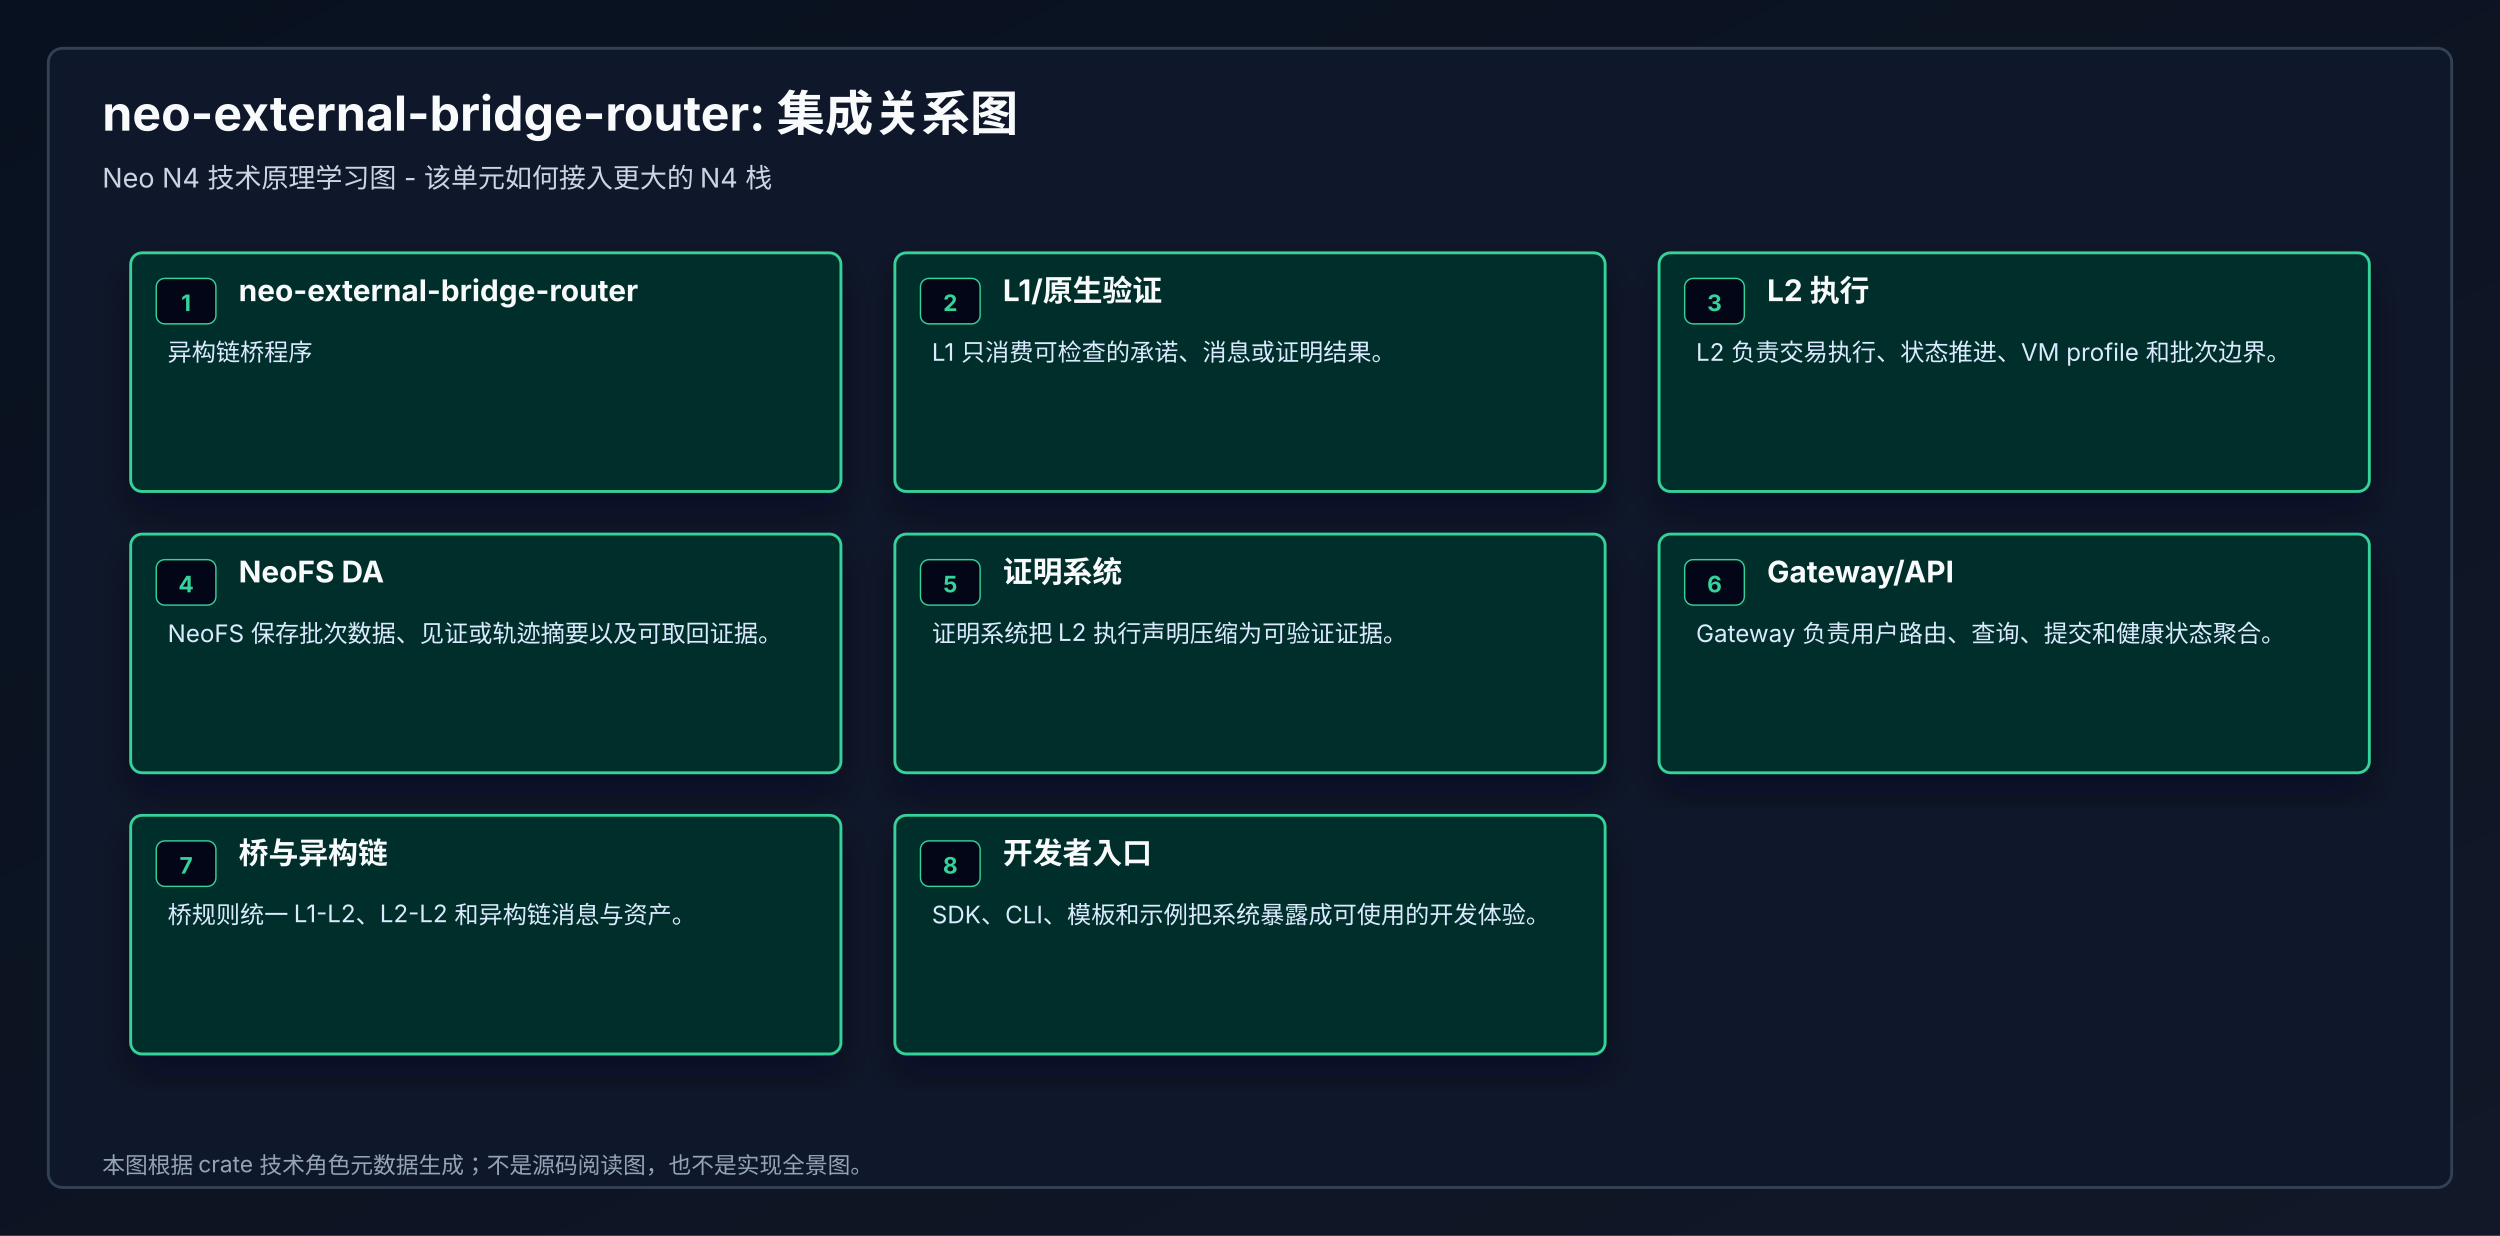
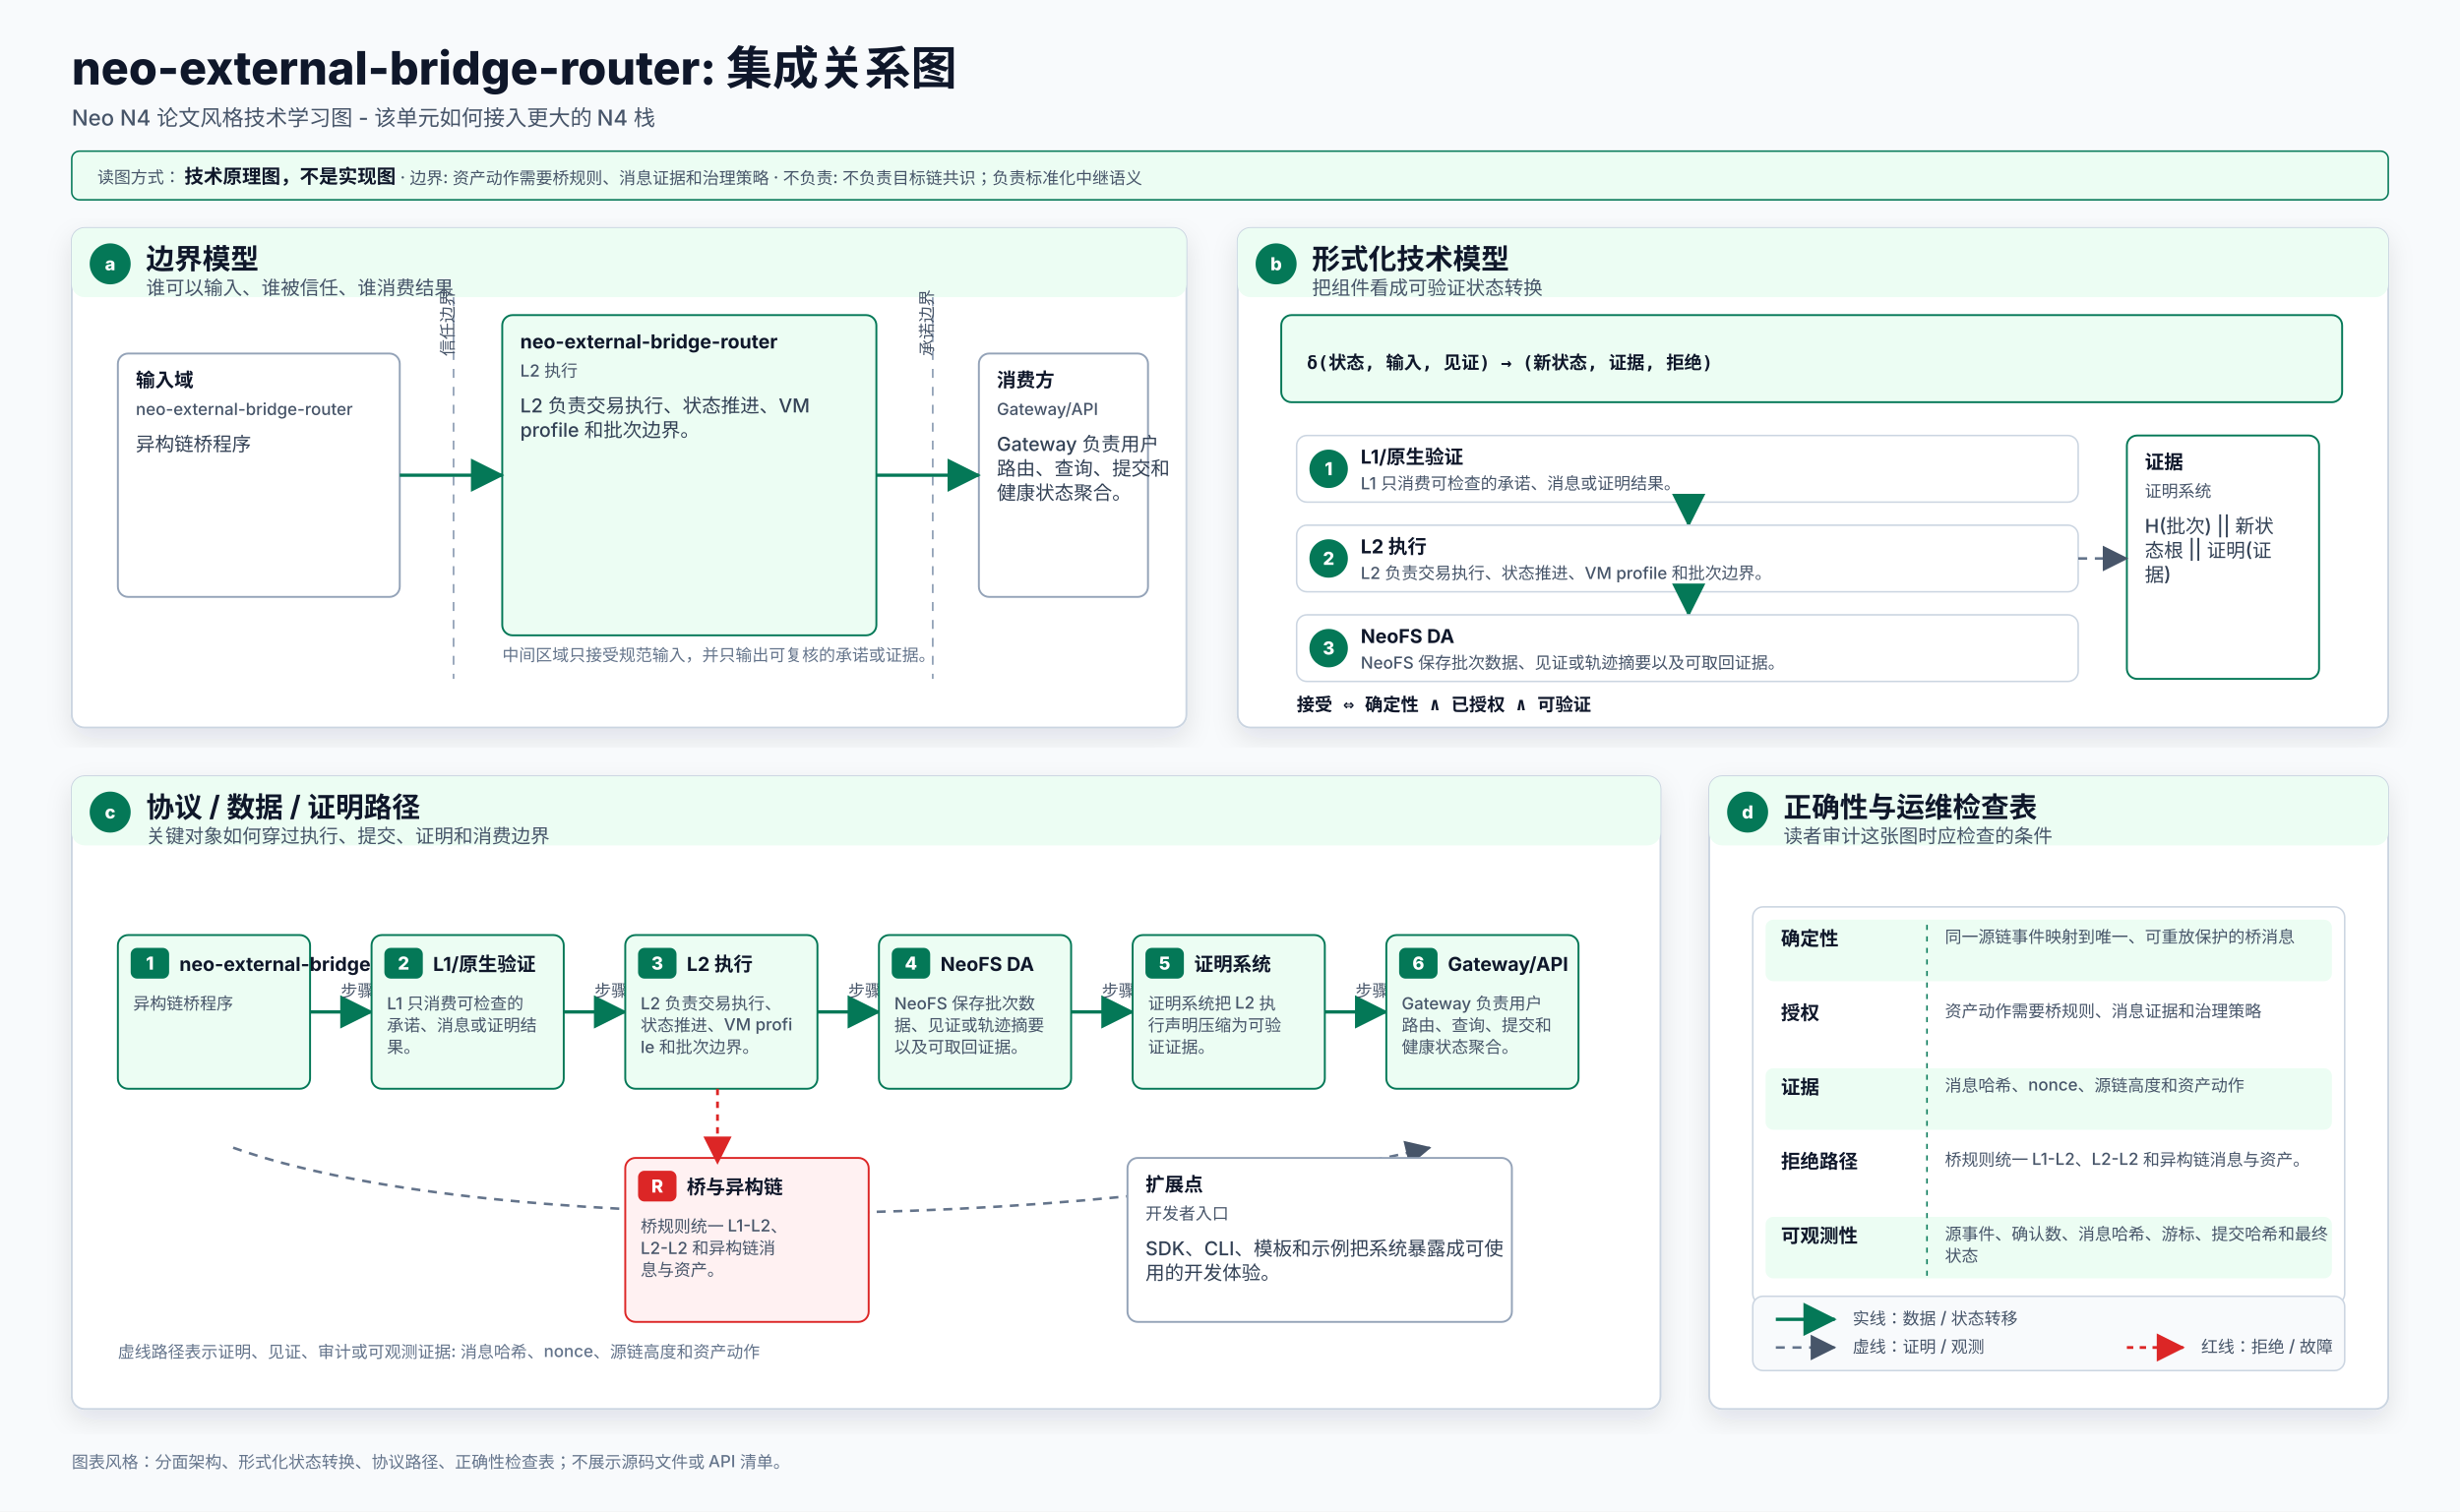
- <svg xmlns="http://www.w3.org/2000/svg" width="1760" height="870" viewBox="0 0 1760 870" role="img" aria-label="neo-external-bridge-router 集成关系图">
+ <svg xmlns="http://www.w3.org/2000/svg" width="1920" height="1180" viewBox="0 0 1920 1180" role="img" aria-label="neo-external-bridge-router 集成关系图">
  <defs>
-     <linearGradient id="bg" x1="0" y1="0" x2="1" y2="1">
-       <stop offset="0%" stop-color="#08111f" />
-       <stop offset="100%" stop-color="#111827" />
-     </linearGradient>
-     <filter id="shadow" x="-15%" y="-15%" width="130%" height="130%">
-       <feDropShadow dx="0" dy="14" stdDeviation="12" flood-color="#020617" flood-opacity="0.42" />
+     <marker id="arrow" viewBox="0 0 10 10" refX="9.4" refY="5" markerWidth="10" markerHeight="10" orient="auto">
+       <path d="M0,0 L10,5 L0,10 Z" fill="#475569" />
+     </marker>
+     <marker id="arrowAccent" viewBox="0 0 10 10" refX="9.4" refY="5" markerWidth="10" markerHeight="10" orient="auto">
+       <path d="M0,0 L10,5 L0,10 Z" fill="#047857" />
+     </marker>
+     <marker id="arrowFault" viewBox="0 0 10 10" refX="9.4" refY="5" markerWidth="10" markerHeight="10" orient="auto">
+       <path d="M0,0 L10,5 L0,10 Z" fill="#dc2626" />
+     </marker>
+     <filter id="paperShadow" x="-3%" y="-4%" width="106%" height="108%">
+       <feDropShadow dx="0" dy="8" stdDeviation="10" flood-color="#0f172a" flood-opacity="0.10" />
    </filter>
+     <style>
+ .bg{fill:#f8fafc}.panel{fill:#ffffff;stroke:#cbd5e1;stroke-width:1.5;filter:url(#paperShadow)}
+ .panelTitle{font:700 22px 'Inter','Segoe UI',Arial,sans-serif;fill:#0f172a}.panelSub{font:500 15px 'Inter','Segoe UI',Arial,sans-serif;fill:#475569}
+ .title{font:800 36px 'Inter','Segoe UI',Arial,sans-serif;fill:#0f172a}.subtitle{font:500 17px 'Inter','Segoe UI',Arial,sans-serif;fill:#475569}
+ .small{font:500 13px 'Inter','Segoe UI',Arial,sans-serif;fill:#475569}.body{font:500 15px 'Inter','Segoe UI',Arial,sans-serif;fill:#334155}
+ .bodyStrong{font:750 15px 'Inter','Segoe UI',Arial,sans-serif;fill:#0f172a}.mono{font:650 14px 'Cascadia Mono','SFMono-Regular',Consolas,monospace;fill:#0f172a}
+ .label{font:800 14px 'Inter','Segoe UI',Arial,sans-serif;fill:#ffffff}.caption{font:500 13px 'Inter','Segoe UI',Arial,sans-serif;fill:#64748b}
+ .arrow{stroke:#475569;stroke-width:2.2;fill:none;marker-end:url(#arrow)}.arrowAccent{stroke:#047857;stroke-width:2.6;fill:none;marker-end:url(#arrowAccent)}.arrowDash{stroke:#64748b;stroke-width:2;fill:none;stroke-dasharray:7 6;marker-end:url(#arrow)}.arrowFault{stroke:#dc2626;stroke-width:2.2;fill:none;stroke-dasharray:5 5;marker-end:url(#arrowFault)}
+ </style>
  </defs>
-   <rect width="1760" height="100%" fill="url(#bg)" />
-   <rect x="34" y="34" width="1692" height="802" rx="10" fill="#0f172a" stroke="#334155" stroke-width="2" />
-   <text x="72" y="92" fill="#f8fafc" font-family="Inter,Segoe UI,Arial,sans-serif" font-size="34" font-weight="700">neo-external-bridge-router: 集成关系图</text>
-   <text x="72" y="132" fill="#cbd5e1" font-family="Inter,Segoe UI,Arial,sans-serif" font-size="19">Neo N4 技术原理学习图 - 该单元如何接入更大的 N4 栈</text>
-   <rect x="92" y="178" width="500" height="168" rx="8" fill="#052e2b" stroke="#34d399" stroke-width="2" filter="url(#shadow)" />
-   <rect x="110" y="196" width="42" height="32" rx="6" fill="#020617" stroke="#34d399" stroke-width="1" />
-   <text x="131" y="219" text-anchor="middle" fill="#34d399" font-family="Inter,Segoe UI,Arial,sans-serif" font-size="16" font-weight="700">1</text>
-   <text x="168" y="212" fill="#f8fafc" font-family="Inter,Segoe UI,Arial,sans-serif" font-size="21" font-weight="700">neo-external-bridge-router</text>
-   <text x="118" y="254" fill="#dbeafe" font-family="Inter,Segoe UI,Arial,sans-serif" font-size="17">异构链桥程序</text>
-   <rect x="630" y="178" width="500" height="168" rx="8" fill="#052e2b" stroke="#34d399" stroke-width="2" filter="url(#shadow)" />
-   <rect x="648" y="196" width="42" height="32" rx="6" fill="#020617" stroke="#34d399" stroke-width="1" />
-   <text x="669" y="219" text-anchor="middle" fill="#34d399" font-family="Inter,Segoe UI,Arial,sans-serif" font-size="16" font-weight="700">2</text>
-   <text x="706" y="212" fill="#f8fafc" font-family="Inter,Segoe UI,Arial,sans-serif" font-size="21" font-weight="700">L1/原生验证</text>
-   <text x="656" y="254" fill="#dbeafe" font-family="Inter,Segoe UI,Arial,sans-serif" font-size="17">L1 只消费可检查的承诺、消息或证明结果。</text>
-   <rect x="1168" y="178" width="500" height="168" rx="8" fill="#052e2b" stroke="#34d399" stroke-width="2" filter="url(#shadow)" />
-   <rect x="1186" y="196" width="42" height="32" rx="6" fill="#020617" stroke="#34d399" stroke-width="1" />
-   <text x="1207" y="219" text-anchor="middle" fill="#34d399" font-family="Inter,Segoe UI,Arial,sans-serif" font-size="16" font-weight="700">3</text>
-   <text x="1244" y="212" fill="#f8fafc" font-family="Inter,Segoe UI,Arial,sans-serif" font-size="21" font-weight="700">L2 执行</text>
-   <text x="1194" y="254" fill="#dbeafe" font-family="Inter,Segoe UI,Arial,sans-serif" font-size="17">L2 负责交易执行、状态推进、VM profile 和批次边界。</text>
-   <rect x="92" y="376" width="500" height="168" rx="8" fill="#052e2b" stroke="#34d399" stroke-width="2" filter="url(#shadow)" />
-   <rect x="110" y="394" width="42" height="32" rx="6" fill="#020617" stroke="#34d399" stroke-width="1" />
-   <text x="131" y="417" text-anchor="middle" fill="#34d399" font-family="Inter,Segoe UI,Arial,sans-serif" font-size="16" font-weight="700">4</text>
-   <text x="168" y="410" fill="#f8fafc" font-family="Inter,Segoe UI,Arial,sans-serif" font-size="21" font-weight="700">NeoFS DA</text>
-   <text x="118" y="452" fill="#dbeafe" font-family="Inter,Segoe UI,Arial,sans-serif" font-size="17">NeoFS 保存批次数据、见证或轨迹摘要以及可取回证据。</text>
-   <rect x="630" y="376" width="500" height="168" rx="8" fill="#052e2b" stroke="#34d399" stroke-width="2" filter="url(#shadow)" />
-   <rect x="648" y="394" width="42" height="32" rx="6" fill="#020617" stroke="#34d399" stroke-width="1" />
-   <text x="669" y="417" text-anchor="middle" fill="#34d399" font-family="Inter,Segoe UI,Arial,sans-serif" font-size="16" font-weight="700">5</text>
-   <text x="706" y="410" fill="#f8fafc" font-family="Inter,Segoe UI,Arial,sans-serif" font-size="21" font-weight="700">证明系统</text>
-   <text x="656" y="452" fill="#dbeafe" font-family="Inter,Segoe UI,Arial,sans-serif" font-size="17">证明系统把 L2 执行声明压缩为可验证证据。</text>
-   <rect x="1168" y="376" width="500" height="168" rx="8" fill="#052e2b" stroke="#34d399" stroke-width="2" filter="url(#shadow)" />
-   <rect x="1186" y="394" width="42" height="32" rx="6" fill="#020617" stroke="#34d399" stroke-width="1" />
-   <text x="1207" y="417" text-anchor="middle" fill="#34d399" font-family="Inter,Segoe UI,Arial,sans-serif" font-size="16" font-weight="700">6</text>
-   <text x="1244" y="410" fill="#f8fafc" font-family="Inter,Segoe UI,Arial,sans-serif" font-size="21" font-weight="700">Gateway/API</text>
-   <text x="1194" y="452" fill="#dbeafe" font-family="Inter,Segoe UI,Arial,sans-serif" font-size="17">Gateway 负责用户路由、查询、提交和健康状态聚合。</text>
-   <rect x="92" y="574" width="500" height="168" rx="8" fill="#052e2b" stroke="#34d399" stroke-width="2" filter="url(#shadow)" />
-   <rect x="110" y="592" width="42" height="32" rx="6" fill="#020617" stroke="#34d399" stroke-width="1" />
-   <text x="131" y="615" text-anchor="middle" fill="#34d399" font-family="Inter,Segoe UI,Arial,sans-serif" font-size="16" font-weight="700">7</text>
-   <text x="168" y="608" fill="#f8fafc" font-family="Inter,Segoe UI,Arial,sans-serif" font-size="21" font-weight="700">桥与异构链</text>
-   <text x="118" y="650" fill="#dbeafe" font-family="Inter,Segoe UI,Arial,sans-serif" font-size="17">桥规则统一 L1-L2、L2-L2 和异构链消息与资产。</text>
-   <rect x="630" y="574" width="500" height="168" rx="8" fill="#052e2b" stroke="#34d399" stroke-width="2" filter="url(#shadow)" />
-   <rect x="648" y="592" width="42" height="32" rx="6" fill="#020617" stroke="#34d399" stroke-width="1" />
-   <text x="669" y="615" text-anchor="middle" fill="#34d399" font-family="Inter,Segoe UI,Arial,sans-serif" font-size="16" font-weight="700">8</text>
-   <text x="706" y="608" fill="#f8fafc" font-family="Inter,Segoe UI,Arial,sans-serif" font-size="21" font-weight="700">开发者入口</text>
-   <text x="656" y="650" fill="#dbeafe" font-family="Inter,Segoe UI,Arial,sans-serif" font-size="17">SDK、CLI、模板和示例把系统暴露成可使用的开发体验。</text>
-   <text x="72" y="826" fill="#94a3b8" font-family="Inter,Segoe UI,Arial,sans-serif" font-size="16">本图根据 crate 技术角色元数据生成；不是源码阅读图，也不是实现全景图。</text>
+   <rect class="bg" width="1920" height="1180" />
+   <text x="56" y="66" class="title">neo-external-bridge-router: 集成关系图</text>
+   <text x="56" y="98" class="subtitle">Neo N4 论文风格技术学习图 - 该单元如何接入更大的 N4 栈</text>
+   <rect x="56" y="118" width="1808" height="38" rx="6" fill="#ecfdf3" stroke="#047857" stroke-width="1.2" />
+   <text x="76" y="143" class="small">读图方式： <tspan class="bodyStrong">技术原理图，不是实现图</tspan> · 边界: 资产动作需要桥规则、消息证据和治理策略 · 不负责: 不负责目标链共识；负责标准化中继语义</text>
+   <rect x="56" y="178" width="870" height="390" rx="10" class="panel" />
+   <rect x="56" y="178" width="870" height="54" rx="10" fill="#ecfdf3" stroke="#cbd5e1" stroke-width="0" />
+   <circle cx="86" cy="206" r="16" fill="#047857" />
+   <text x="86" y="211" text-anchor="middle" class="label">a</text>
+   <text x="114" y="210" class="panelTitle">边界模型</text>
+   <text x="114" y="230" class="panelSub">谁可以输入、谁被信任、谁消费结果</text>
+   <rect x="966" y="178" width="898" height="390" rx="10" class="panel" />
+   <rect x="966" y="178" width="898" height="54" rx="10" fill="#ecfdf3" stroke="#cbd5e1" stroke-width="0" />
+   <circle cx="996" cy="206" r="16" fill="#047857" />
+   <text x="996" y="211" text-anchor="middle" class="label">b</text>
+   <text x="1024" y="210" class="panelTitle">形式化技术模型</text>
+   <text x="1024" y="230" class="panelSub">把组件看成可验证状态转换</text>
+   <rect x="56" y="606" width="1240" height="494" rx="10" class="panel" />
+   <rect x="56" y="606" width="1240" height="54" rx="10" fill="#ecfdf3" stroke="#cbd5e1" stroke-width="0" />
+   <circle cx="86" cy="634" r="16" fill="#047857" />
+   <text x="86" y="639" text-anchor="middle" class="label">c</text>
+   <text x="114" y="638" class="panelTitle">协议 / 数据 / 证明路径</text>
+   <text x="114" y="658" class="panelSub">关键对象如何穿过执行、提交、证明和消费边界</text>
+   <rect x="1334" y="606" width="530" height="494" rx="10" class="panel" />
+   <rect x="1334" y="606" width="530" height="54" rx="10" fill="#ecfdf3" stroke="#cbd5e1" stroke-width="0" />
+   <circle cx="1364" cy="634" r="16" fill="#047857" />
+   <text x="1364" y="639" text-anchor="middle" class="label">d</text>
+   <text x="1392" y="638" class="panelTitle">正确性与运维检查表</text>
+   <text x="1392" y="658" class="panelSub">读者审计这张图时应检查的条件</text>
+   <rect x="92" y="276" width="220" height="190" rx="8" fill="#ffffff" stroke="#94a3b8" stroke-width="1.5" />
+   <text x="106" y="302" class="bodyStrong">输入域</text>
+   <text x="106" y="324" class="small">neo-external-bridge-router</text>
+   <text x="106" y="352" class="body">异构链桥程序</text>
+   <line x1="354" y1="232" x2="354" y2="530" stroke="#94a3b8" stroke-width="1.4" stroke-dasharray="7 7" />
+   <text x="354" y="252" class="small" text-anchor="middle" transform="rotate(-90 354 252)">信任边界</text>
+   <rect x="392" y="246" width="292" height="250" rx="8" fill="#ecfdf3" stroke="#047857" stroke-width="1.5" />
+   <text x="406" y="272" class="bodyStrong">neo-external-bridge-router</text>
+   <text x="406" y="294" class="small">L2 执行</text>
+   <text x="406" y="322" class="body">L2 负责交易执行、状态推进、VM </text>
+   <text x="406" y="341" class="body">profile 和批次边界。</text>
+   <line x1="728" y1="232" x2="728" y2="530" stroke="#94a3b8" stroke-width="1.4" stroke-dasharray="7 7" />
+   <text x="728" y="252" class="small" text-anchor="middle" transform="rotate(-90 728 252)">承诺边界</text>
+   <rect x="764" y="276" width="132" height="190" rx="8" fill="#ffffff" stroke="#94a3b8" stroke-width="1.5" />
+   <text x="778" y="302" class="bodyStrong">消费方</text>
+   <text x="778" y="324" class="small">Gateway/API</text>
+   <text x="778" y="352" class="body">Gateway 负责用户</text>
+   <text x="778" y="371" class="body">路由、查询、提交和</text>
+   <text x="778" y="390" class="body">健康状态聚合。</text>
+   <path class="arrowAccent" d="M312 371 C338 371 358 371 392 371" />
+   <path class="arrowAccent" d="M684 371 C706 371 730 371 764 371" />
+   <text x="392" y="516" class="caption">中间区域只接受规范输入，并只输出可复核的承诺或证据。</text>
+   <rect x="1000" y="246" width="828" height="68" rx="8" fill="#ecfdf3" stroke="#047857" stroke-width="1.5" />
+   <text x="1020" y="288" class="mono">δ(状态, 输入, 见证) → (新状态, 证据, 拒绝)</text>
+   <rect x="1012" y="340" width="610" height="52" rx="8" fill="#ffffff" stroke="#cbd5e1" stroke-width="1.2" />
+   <circle cx="1037" cy="366" r="15" fill="#047857" />
+   <text x="1037" y="371" text-anchor="middle" class="label">1</text>
+   <text x="1062" y="362" class="bodyStrong">L1/原生验证</text>
+   <text x="1062" y="382" class="small">L1 只消费可检查的承诺、消息或证明结果。</text>
+   <path class="arrowAccent" d="M1318 392 L1318 410" />
+   <rect x="1012" y="410" width="610" height="52" rx="8" fill="#ffffff" stroke="#cbd5e1" stroke-width="1.2" />
+   <circle cx="1037" cy="436" r="15" fill="#047857" />
+   <text x="1037" y="441" text-anchor="middle" class="label">2</text>
+   <text x="1062" y="432" class="bodyStrong">L2 执行</text>
+   <text x="1062" y="452" class="small">L2 负责交易执行、状态推进、VM profile 和批次边界。</text>
+   <path class="arrowAccent" d="M1318 462 L1318 480" />
+   <rect x="1012" y="480" width="610" height="52" rx="8" fill="#ffffff" stroke="#cbd5e1" stroke-width="1.2" />
+   <circle cx="1037" cy="506" r="15" fill="#047857" />
+   <text x="1037" y="511" text-anchor="middle" class="label">3</text>
+   <text x="1062" y="502" class="bodyStrong">NeoFS DA</text>
+   <text x="1062" y="522" class="small">NeoFS 保存批次数据、见证或轨迹摘要以及可取回证据。</text>
+   <rect x="1660" y="340" width="150" height="190" rx="8" fill="#ffffff" stroke="#047857" stroke-width="1.5" />
+   <text x="1674" y="366" class="bodyStrong">证据</text>
+   <text x="1674" y="388" class="small">证明系统</text>
+   <text x="1674" y="416" class="body">H(批次) || 新状</text>
+   <text x="1674" y="435" class="body">态根 || 证明(证</text>
+   <text x="1674" y="454" class="body">据)</text>
+   <path class="arrowDash" d="M1622 436 C1642 436 1648 436 1660 436" />
+   <text x="1012" y="555" class="mono">接受 ⇔ 确定性 ∧ 已授权 ∧ 可验证</text>
+   <rect x="92" y="730" width="150" height="120" rx="8" fill="#ecfdf3" stroke="#047857" stroke-width="1.5" />
+   <rect x="102" y="740" width="30" height="24" rx="5" fill="#047857" />
+   <text x="117" y="757" text-anchor="middle" class="label">1</text>
+   <text x="140" y="758" class="bodyStrong">neo-external-bridge-router</text>
+   <text x="104" y="788" class="small">异构链桥程序</text>
+   <path class="arrowAccent" d="M242 790 L290 790" />
+   <text x="266" y="778" class="small">步骤 1</text>
+   <rect x="290" y="730" width="150" height="120" rx="8" fill="#ecfdf3" stroke="#047857" stroke-width="1.5" />
+   <rect x="300" y="740" width="30" height="24" rx="5" fill="#047857" />
+   <text x="315" y="757" text-anchor="middle" class="label">2</text>
+   <text x="338" y="758" class="bodyStrong">L1/原生验证</text>
+   <text x="302" y="788" class="small">L1 只消费可检查的</text>
+   <text x="302" y="805" class="small">承诺、消息或证明结</text>
+   <text x="302" y="822" class="small">果。</text>
+   <path class="arrowAccent" d="M440 790 L488 790" />
+   <text x="464" y="778" class="small">步骤 2</text>
+   <rect x="488" y="730" width="150" height="120" rx="8" fill="#ecfdf3" stroke="#047857" stroke-width="1.5" />
+   <rect x="498" y="740" width="30" height="24" rx="5" fill="#047857" />
+   <text x="513" y="757" text-anchor="middle" class="label">3</text>
+   <text x="536" y="758" class="bodyStrong">L2 执行</text>
+   <text x="500" y="788" class="small">L2 负责交易执行、</text>
+   <text x="500" y="805" class="small">状态推进、VM profi</text>
+   <text x="500" y="822" class="small">le 和批次边界。</text>
+   <path class="arrowAccent" d="M638 790 L686 790" />
+   <text x="662" y="778" class="small">步骤 3</text>
+   <rect x="686" y="730" width="150" height="120" rx="8" fill="#ecfdf3" stroke="#047857" stroke-width="1.5" />
+   <rect x="696" y="740" width="30" height="24" rx="5" fill="#047857" />
+   <text x="711" y="757" text-anchor="middle" class="label">4</text>
+   <text x="734" y="758" class="bodyStrong">NeoFS DA</text>
+   <text x="698" y="788" class="small">NeoFS 保存批次数</text>
+   <text x="698" y="805" class="small">据、见证或轨迹摘要</text>
+   <text x="698" y="822" class="small">以及可取回证据。</text>
+   <path class="arrowAccent" d="M836 790 L884 790" />
+   <text x="860" y="778" class="small">步骤 4</text>
+   <rect x="884" y="730" width="150" height="120" rx="8" fill="#ecfdf3" stroke="#047857" stroke-width="1.5" />
+   <rect x="894" y="740" width="30" height="24" rx="5" fill="#047857" />
+   <text x="909" y="757" text-anchor="middle" class="label">5</text>
+   <text x="932" y="758" class="bodyStrong">证明系统</text>
+   <text x="896" y="788" class="small">证明系统把 L2 执</text>
+   <text x="896" y="805" class="small">行声明压缩为可验</text>
+   <text x="896" y="822" class="small">证证据。</text>
+   <path class="arrowAccent" d="M1034 790 L1082 790" />
+   <text x="1058" y="778" class="small">步骤 5</text>
+   <rect x="1082" y="730" width="150" height="120" rx="8" fill="#ecfdf3" stroke="#047857" stroke-width="1.5" />
+   <rect x="1092" y="740" width="30" height="24" rx="5" fill="#047857" />
+   <text x="1107" y="757" text-anchor="middle" class="label">6</text>
+   <text x="1130" y="758" class="bodyStrong">Gateway/API</text>
+   <text x="1094" y="788" class="small">Gateway 负责用户</text>
+   <text x="1094" y="805" class="small">路由、查询、提交和</text>
+   <text x="1094" y="822" class="small">健康状态聚合。</text>
+   <path class="arrowDash" d="M182 896 C372 964 832 964 1116 896" />
+   <rect x="488" y="904" width="190" height="128" rx="8" fill="#fff1f2" stroke="#dc2626" stroke-width="1.5" />
+   <rect x="498" y="914" width="30" height="24" rx="5" fill="#dc2626" />
+   <text x="513" y="931" text-anchor="middle" class="label">R</text>
+   <text x="536" y="932" class="bodyStrong">桥与异构链</text>
+   <text x="500" y="962" class="small">桥规则统一 L1-L2、</text>
+   <text x="500" y="979" class="small">L2-L2 和异构链消</text>
+   <text x="500" y="996" class="small">息与资产。</text>
+   <path class="arrowFault" d="M560 850 L560 908" />
+   <rect x="880" y="904" width="300" height="128" rx="8" fill="#ffffff" stroke="#94a3b8" stroke-width="1.5" />
+   <text x="894" y="930" class="bodyStrong">扩展点</text>
+   <text x="894" y="952" class="small">开发者入口</text>
+   <text x="894" y="980" class="body">SDK、CLI、模板和示例把系统暴露成可使</text>
+   <text x="894" y="999" class="body">用的开发体验。</text>
+   <text x="92" y="1060" class="caption">虚线路径表示证明、见证、审计或可观测证据: 消息哈希、nonce、源链高度和资产动作</text>
+   <rect x="1368" y="708" width="462" height="310" rx="8" fill="#ffffff" stroke="#cbd5e1" stroke-width="1.2" />
+   <rect x="1378" y="718" width="442" height="48" rx="6" fill="#ecfdf3" />
+   <text x="1390" y="738" class="bodyStrong">确定性</text>
+   <text x="1518" y="736" class="small">同一源链事件映射到唯一、可重放保护的桥消息</text>
+   <rect x="1378" y="776" width="442" height="48" rx="6" fill="#ffffff" />
+   <text x="1390" y="796" class="bodyStrong">授权</text>
+   <text x="1518" y="794" class="small">资产动作需要桥规则、消息证据和治理策略</text>
+   <rect x="1378" y="834" width="442" height="48" rx="6" fill="#ecfdf3" />
+   <text x="1390" y="854" class="bodyStrong">证据</text>
+   <text x="1518" y="852" class="small">消息哈希、nonce、源链高度和资产动作</text>
+   <rect x="1378" y="892" width="442" height="48" rx="6" fill="#ffffff" />
+   <text x="1390" y="912" class="bodyStrong">拒绝路径</text>
+   <text x="1518" y="910" class="small">桥规则统一 L1-L2、L2-L2 和异构链消息与资产。</text>
+   <rect x="1378" y="950" width="442" height="48" rx="6" fill="#ecfdf3" />
+   <text x="1390" y="970" class="bodyStrong">可观测性</text>
+   <text x="1518" y="968" class="small">源事件、确认数、消息哈希、游标、提交哈希和最终</text>
+   <text x="1518" y="985" class="small">状态</text>
+   <line x1="1504" y1="722" x2="1504" y2="998" stroke="#047857" stroke-width="1.2" stroke-dasharray="4 5" />
+   <rect x="1368" y="1012" width="462" height="58" rx="8" fill="#f8fafc" stroke="#cbd5e1" stroke-width="1.2" />
+   <line x1="1386" y1="1030" x2="1432" y2="1030" stroke="#047857" stroke-width="2.6" marker-end="url(#arrowAccent)" />
+   <text x="1446" y="1034" class="small">实线：数据 / 状态转移</text>
+   <line x1="1386" y1="1052" x2="1432" y2="1052" stroke="#64748b" stroke-width="2" stroke-dasharray="7 6" marker-end="url(#arrow)" />
+   <text x="1446" y="1056" class="small">虚线：证明 / 观测</text>
+   <line x1="1660" y1="1052" x2="1704" y2="1052" stroke="#dc2626" stroke-width="2.2" stroke-dasharray="5 5" marker-end="url(#arrowFault)" />
+   <text x="1718" y="1056" class="small">红线：拒绝 / 故障</text>
+   <text x="56" y="1146" class="caption">图表风格：分面架构、形式化状态转换、协议路径、正确性检查表；不展示源码文件或 API 清单。</text>
</svg>
